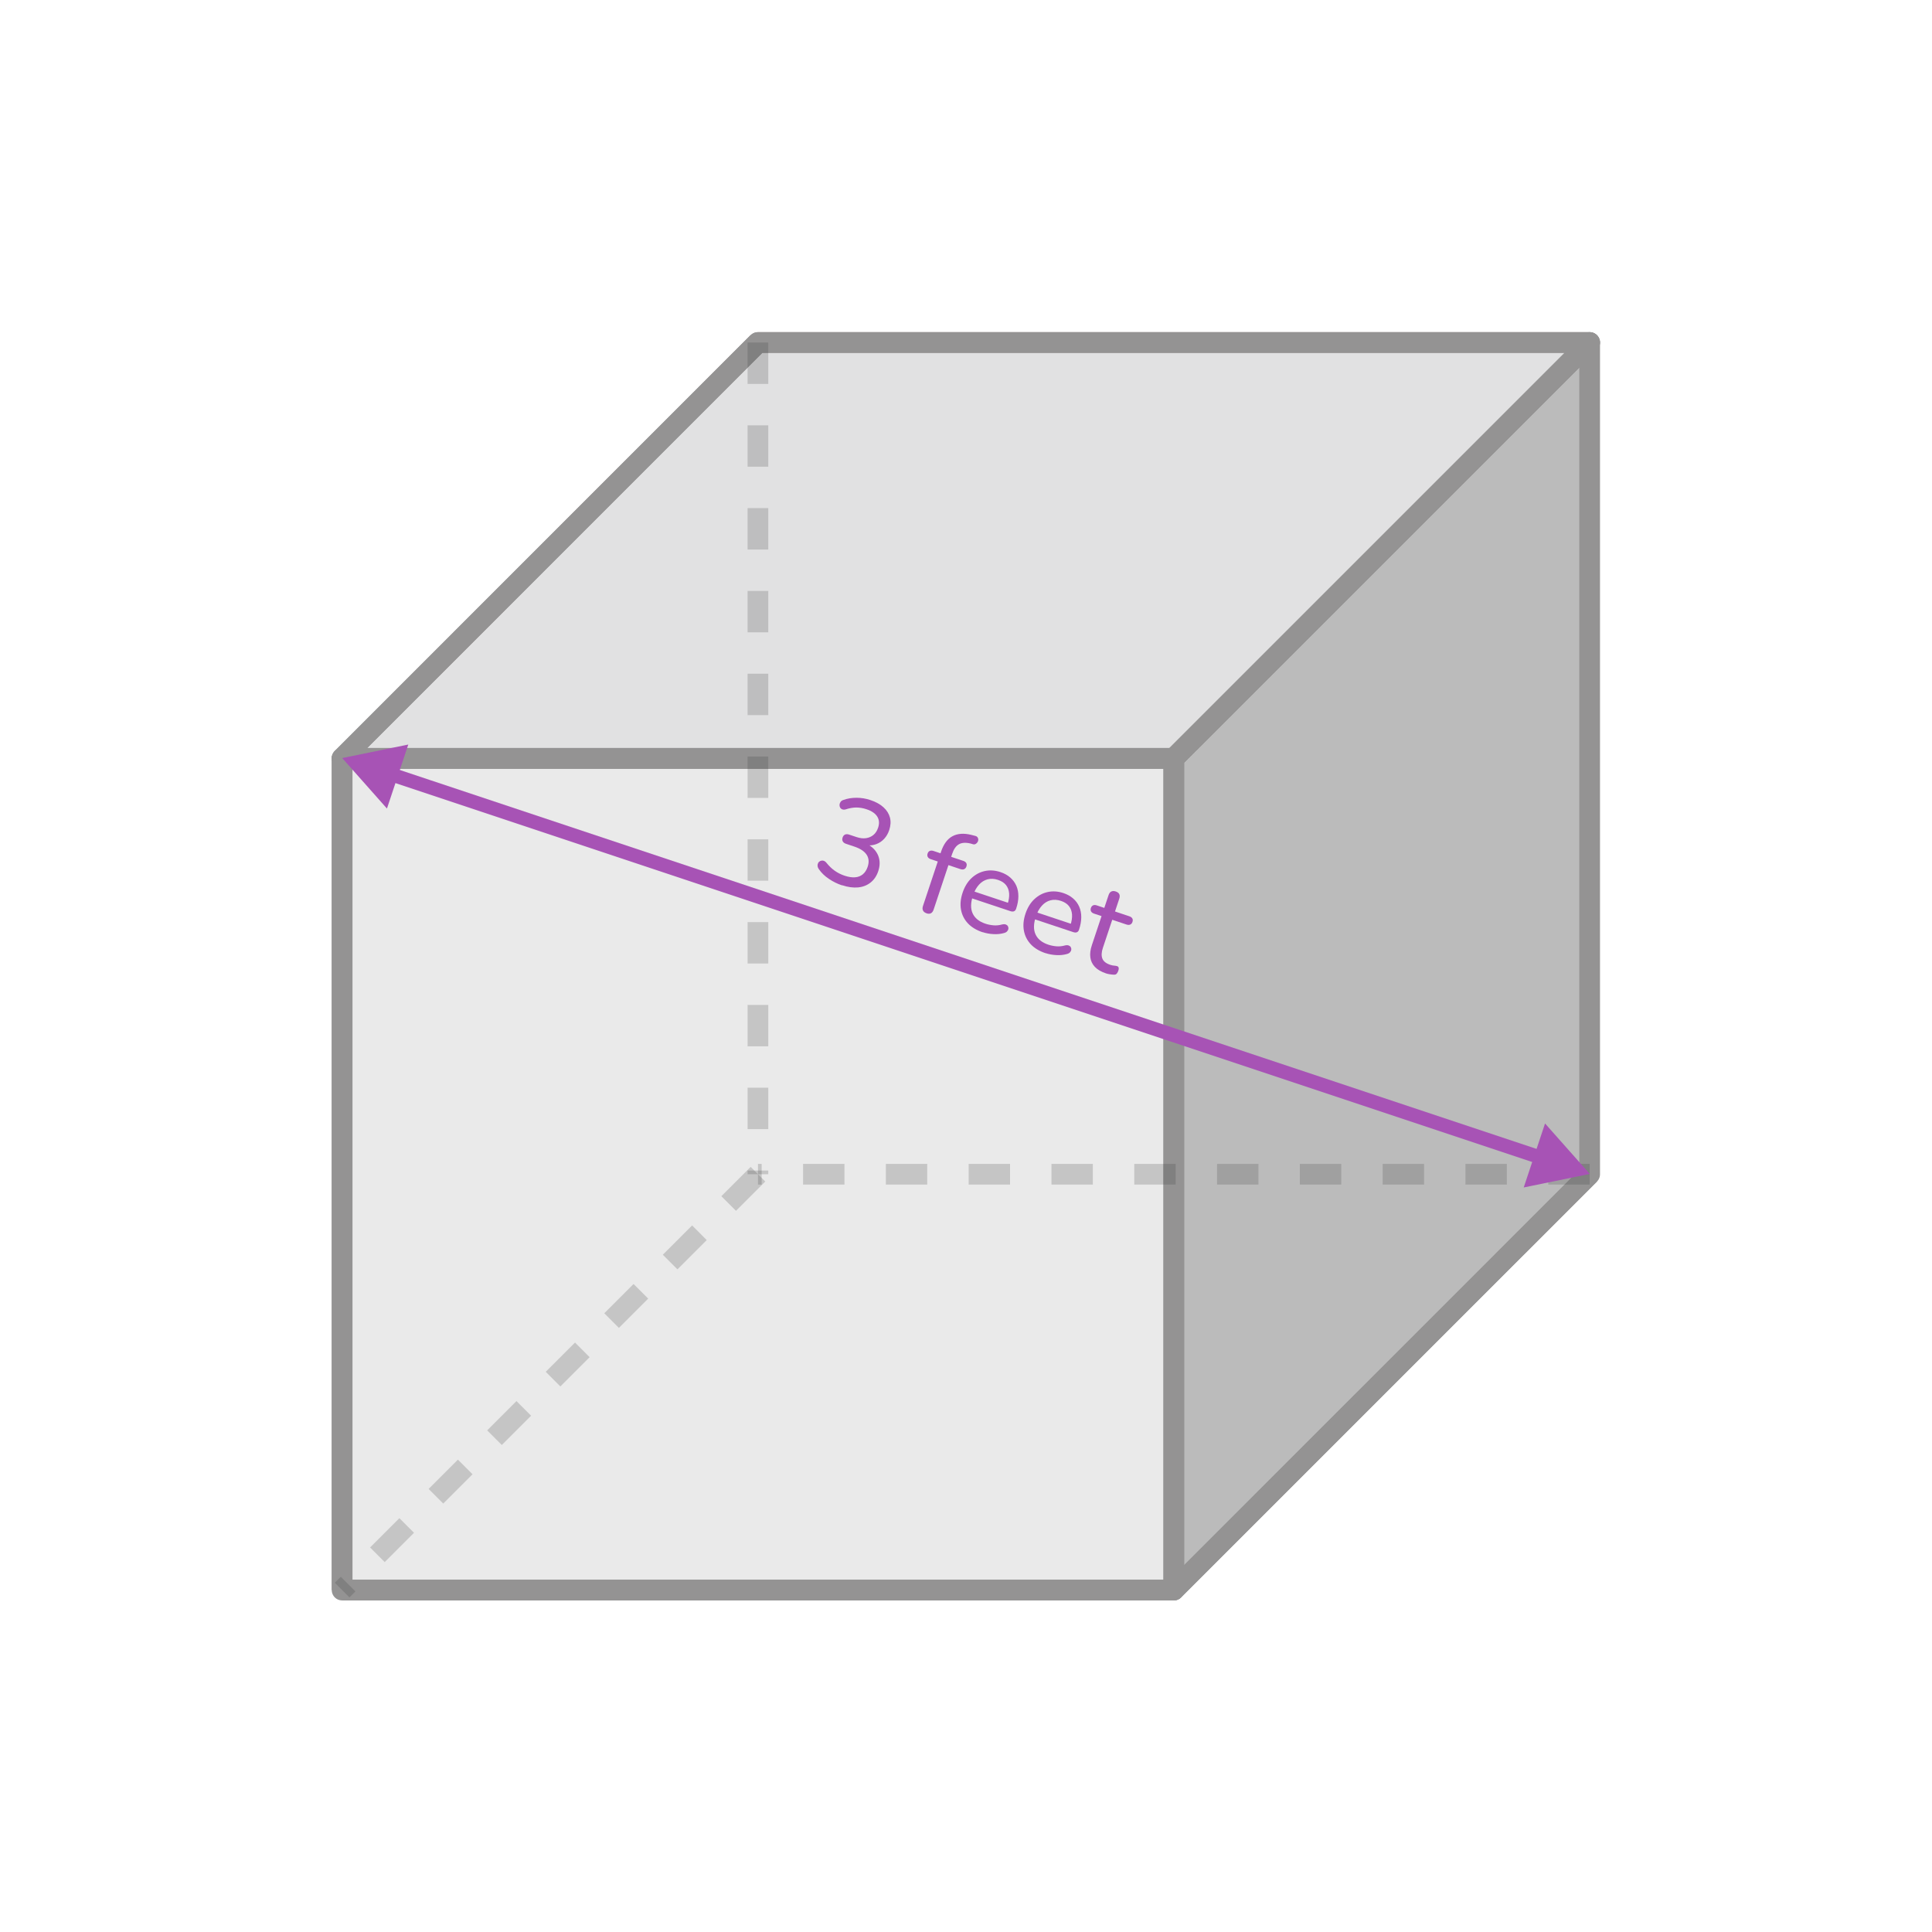
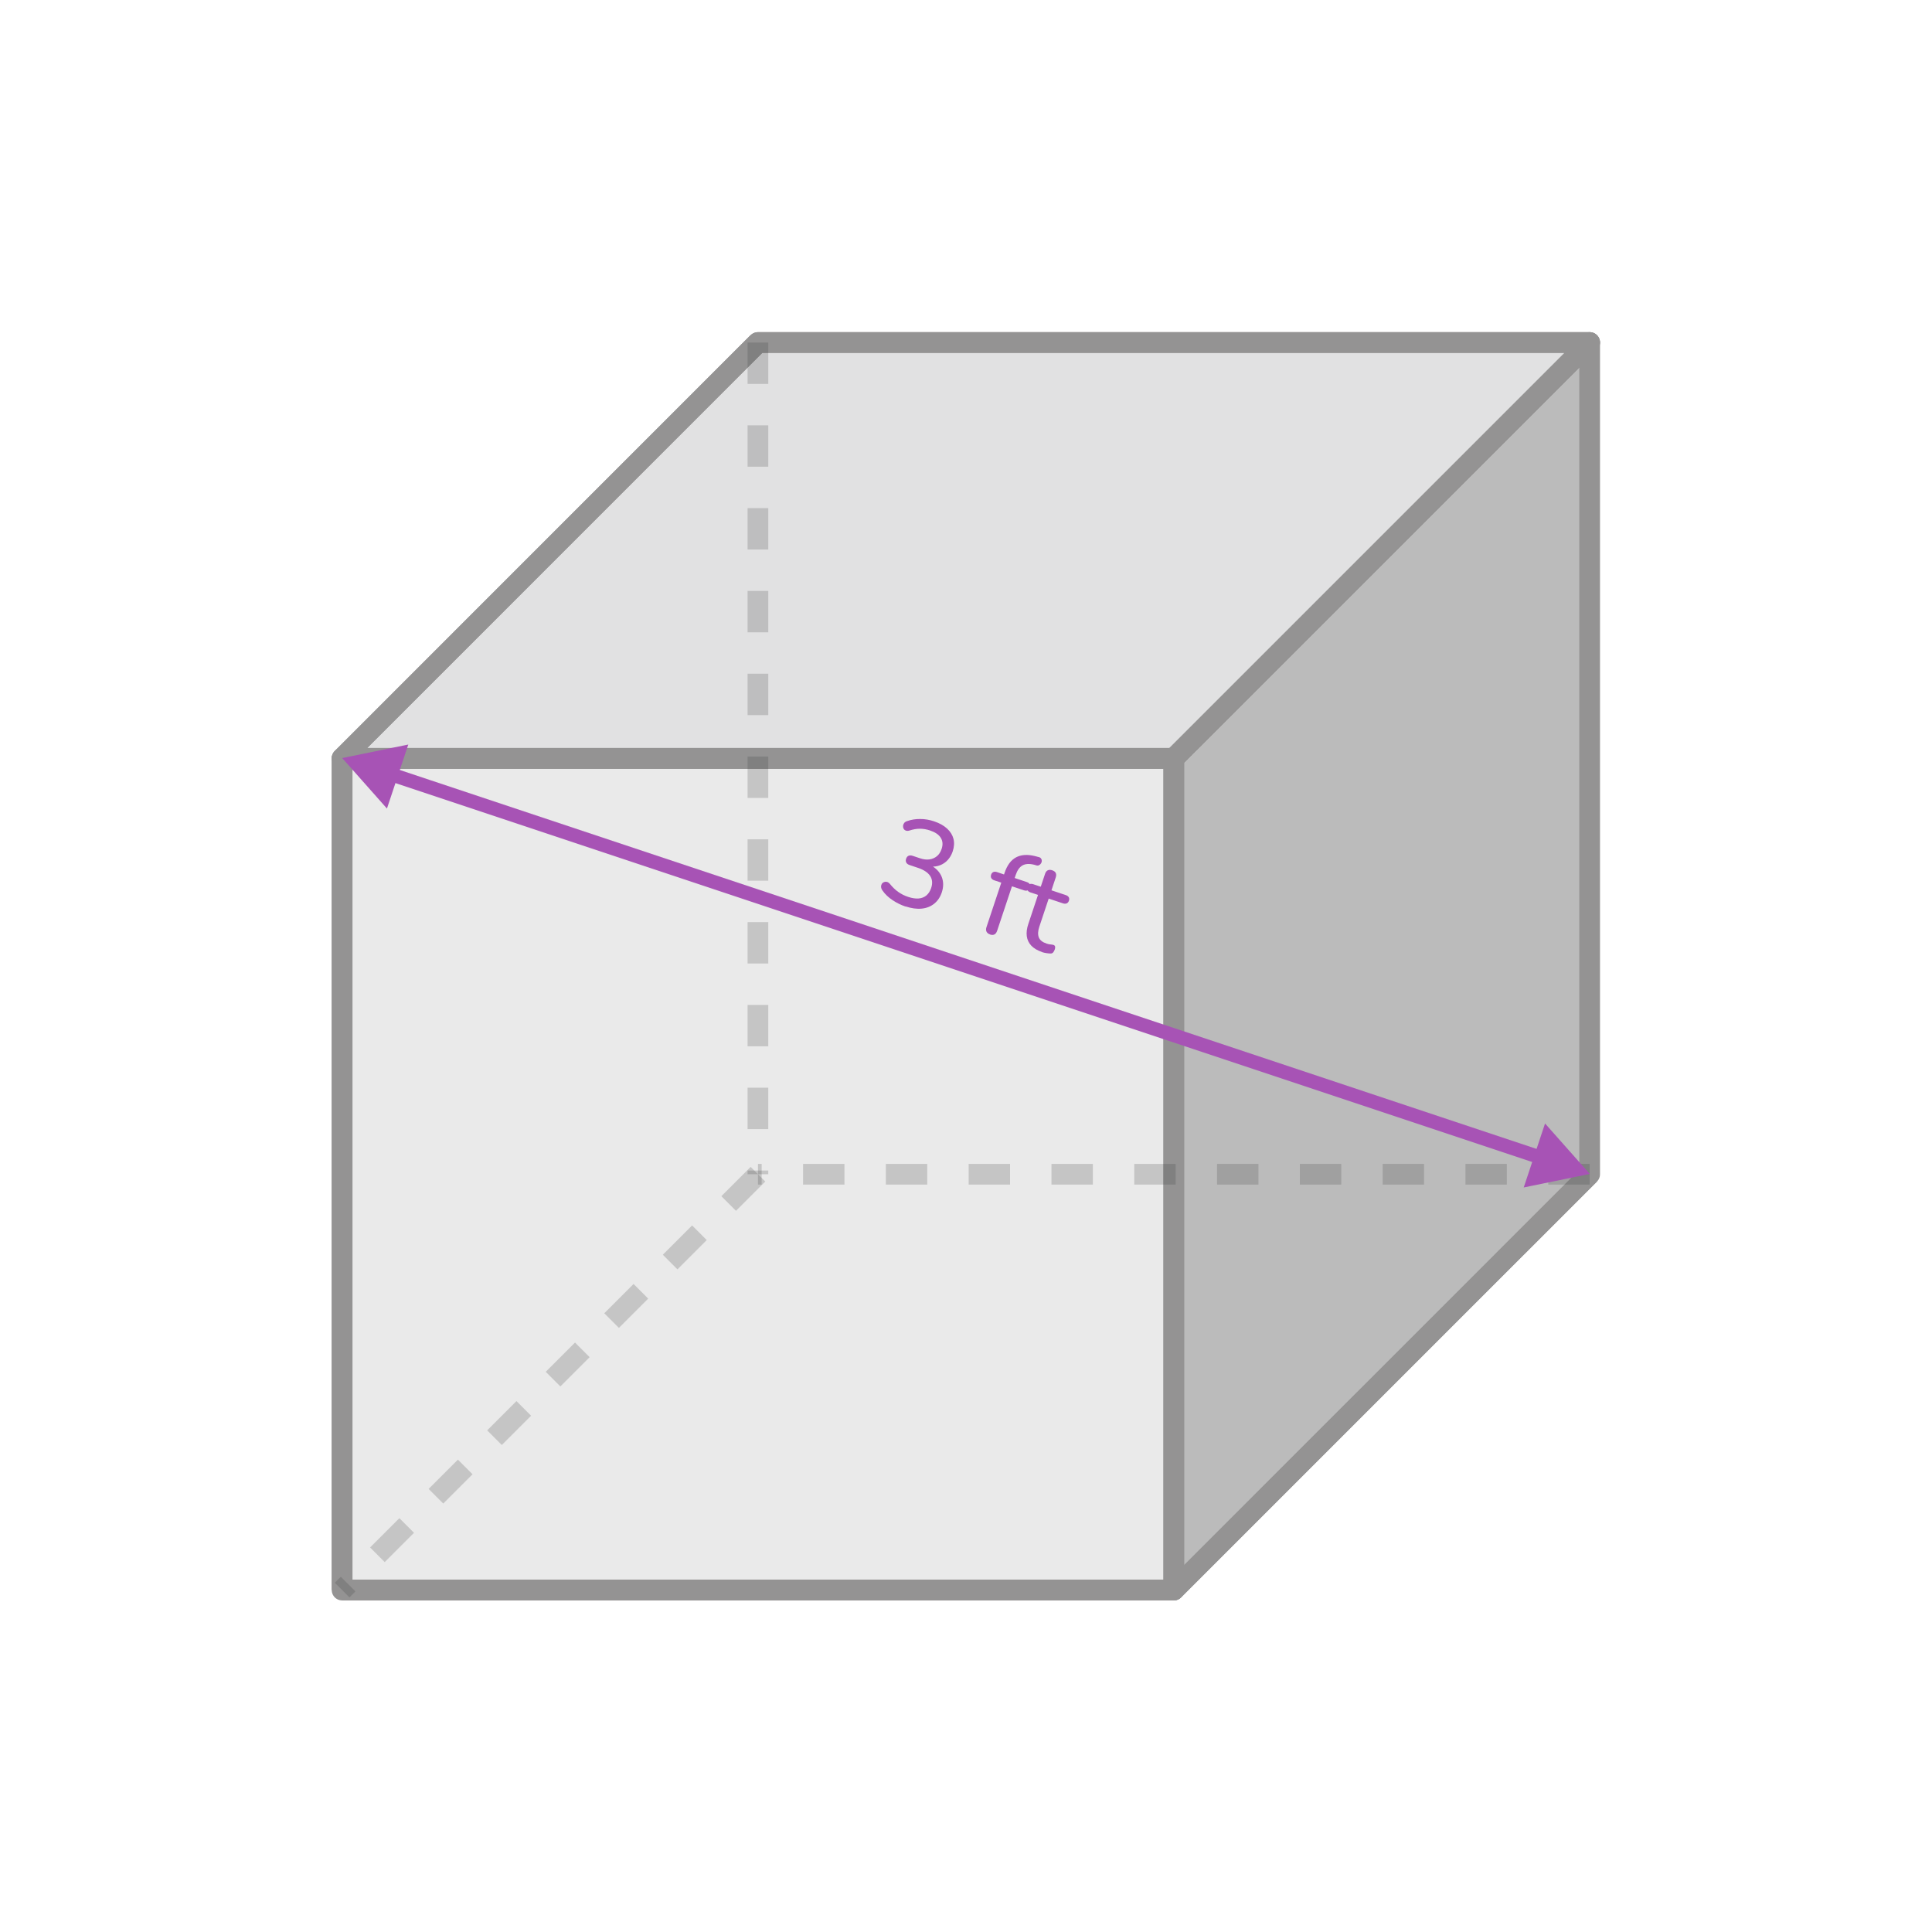
<svg xmlns="http://www.w3.org/2000/svg" id="ART" width="560" height="560" viewBox="0 0 560 560">
  <defs>
    <style>
      .cls-1 {
        fill: #a753b5;
      }

      .cls-2 {
        fill: #bfbfbf;
      }

      .cls-2, .cls-3, .cls-4 {
        opacity: .8;
      }

      .cls-5 {
        stroke: #a753b5;
        stroke-miterlimit: 10;
        stroke-width: 4px;
      }

      .cls-5, .cls-6 {
        fill: none;
      }

      .cls-7 {
        opacity: .2;
      }

      .cls-8 {
        fill: #333;
      }

      .cls-9 {
        opacity: .4;
      }

      .cls-3 {
        fill: #aaa;
      }

      .cls-6 {
        stroke: #949393;
        stroke-linejoin: round;
        stroke-width: 6px;
      }

      .cls-4 {
        fill: #a4a4a5;
      }
    </style>
  </defs>
  <g>
    <polygon class="cls-3" points="460.77 340.36 340.23 460.89 340.23 219.82 460.77 99.28 460.77 340.36" />
    <g class="cls-9">
      <g>
        <polygon class="cls-4" points="460.77 99.28 219.69 99.28 99.16 219.82 340.23 219.82 460.77 99.28" />
        <rect class="cls-2" x="99.16" y="219.82" width="241.07" height="241.07" />
      </g>
    </g>
    <g>
      <rect class="cls-6" x="99.16" y="219.82" width="241.07" height="241.07" />
      <polygon class="cls-6" points="460.77 99.28 219.69 99.28 99.16 219.82 340.23 219.82 460.77 99.28" />
      <polyline class="cls-6" points="99.16 460.89 340.23 460.89 460.77 340.36" />
      <polyline class="cls-6" points="99.16 460.89 99.16 219.82 219.69 99.28" />
      <polygon class="cls-6" points="460.77 340.36 340.23 460.89 340.23 219.82 460.77 99.28 460.77 340.36" />
      <polygon class="cls-6" points="460.77 99.28 219.69 99.28 99.16 219.82 340.23 219.82 460.77 99.28" />
      <g class="cls-7">
        <path class="cls-8" d="M222.69,340.36h-6v-1.08h6v1.08Zm0-13.08h-6v-12h6v12Zm0-24h-6v-12h6v12Zm0-24h-6v-12h6v12Zm0-24h-6v-12h6v12Zm0-24h-6v-12h6v12Zm0-24h-6v-12h6v12Zm0-24h-6v-12h6v12Zm0-24h-6v-12h6v12Zm0-24h-6v-12h6v12Zm0-24h-6v-12h6v12Z" />
      </g>
      <g class="cls-7">
        <path class="cls-8" d="M460.77,343.36h-12v-6h12v6Zm-24,0h-12v-6h12v6Zm-24,0h-12v-6h12v6Zm-24,0h-12v-6h12v6Zm-24,0h-12v-6h12v6Zm-24,0h-12v-6h12v6Zm-24,0h-12v-6h12v6Zm-24,0h-12v-6h12v6Zm-24,0h-12v-6h12v6Zm-24,0h-12v-6h12v6Zm-24,0h-1.07v-6h1.07v6Z" />
      </g>
      <g class="cls-7">
        <path class="cls-8" d="M101.28,463.01l-4.24-4.24,1.74-1.74,4.24,4.24-1.74,1.74Zm10.23-10.23l-4.24-4.24,8.49-8.49,4.24,4.24-8.49,8.49Zm16.97-16.97l-4.24-4.24,8.49-8.49,4.24,4.24-8.49,8.49Zm16.97-16.97l-4.24-4.24,8.49-8.49,4.24,4.24-8.49,8.49Zm16.97-16.97l-4.24-4.24,8.49-8.49,4.24,4.24-8.49,8.49Zm16.97-16.97l-4.24-4.24,8.49-8.49,4.24,4.24-8.49,8.49Zm16.97-16.97l-4.24-4.24,8.49-8.49,4.24,4.24-8.49,8.49Zm16.97-16.97l-4.24-4.24,8.49-8.49,4.24,4.24-8.49,8.49Z" />
      </g>
    </g>
  </g>
  <g>
    <line class="cls-5" x1="112.54" y1="224.18" x2="447.46" y2="335.82" />
    <polygon class="cls-1" points="112.16 234.36 99.19 219.73 118.34 215.81 112.16 234.36" />
    <polygon class="cls-1" points="441.66 344.19 460.81 340.27 447.84 325.65 441.66 344.19" />
  </g>
  <g>
-     <path class="cls-1" d="M244.05,256.62c-1.32-.44-2.58-1.06-3.78-1.87-1.2-.8-2.17-1.73-2.9-2.79-.24-.33-.37-.67-.39-1-.02-.33,.05-.62,.19-.87,.14-.24,.35-.42,.62-.54,.26-.11,.55-.14,.86-.07,.31,.06,.6,.26,.87,.57,.77,.96,1.59,1.75,2.46,2.36,.87,.61,1.83,1.09,2.88,1.43,1.12,.37,2.12,.52,3,.45,.88-.07,1.63-.37,2.25-.88,.61-.52,1.07-1.23,1.38-2.14,.46-1.37,.36-2.54-.3-3.54-.66-.99-1.84-1.77-3.55-2.34l-2.39-.8c-.48-.16-.8-.4-.97-.72-.17-.32-.19-.69-.05-1.1,.14-.43,.38-.72,.71-.87,.33-.14,.73-.14,1.21,.02l2.12,.71c1,.33,1.91,.44,2.74,.32,.82-.12,1.54-.43,2.15-.93,.61-.5,1.07-1.21,1.37-2.12,.41-1.23,.32-2.3-.26-3.22-.58-.92-1.62-1.62-3.12-2.12-.98-.33-1.95-.49-2.91-.5-.96,0-2,.18-3.1,.54-.37,.11-.69,.1-.99,0-.29-.11-.5-.29-.64-.54-.13-.25-.19-.51-.17-.8,.02-.28,.12-.56,.31-.83,.19-.27,.48-.46,.88-.58,1.18-.42,2.44-.62,3.79-.61,1.35,0,2.68,.23,3.97,.66,1.57,.52,2.84,1.22,3.8,2.1s1.58,1.87,1.87,2.99c.29,1.12,.21,2.33-.22,3.63-.33,.98-.81,1.81-1.44,2.5-.63,.69-1.38,1.2-2.24,1.53-.86,.33-1.8,.46-2.83,.36l.12-.38c1.56,.85,2.62,1.97,3.19,3.36,.56,1.39,.57,2.89,.03,4.51-.46,1.39-1.2,2.49-2.22,3.3-1.02,.81-2.23,1.29-3.64,1.42s-2.96-.08-4.65-.64Z" />
-     <path class="cls-1" d="M268.56,264.72c-.5-.17-.84-.43-1.02-.8-.18-.36-.19-.81-.01-1.33l4.29-12.88-2.05-.68c-.41-.14-.69-.35-.85-.64-.16-.29-.17-.62-.05-.98,.13-.39,.34-.65,.64-.77s.65-.12,1.06,.01l2.9,.97-1.13,.53,.42-1.26c.74-2.21,1.84-3.71,3.3-4.5,1.46-.79,3.27-.93,5.43-.41l1.08,.28c.36,.07,.61,.21,.77,.43,.16,.22,.23,.45,.22,.7,0,.25-.08,.49-.22,.71s-.31,.4-.54,.52c-.22,.13-.46,.16-.72,.1l-.76-.22c-1.4-.34-2.53-.27-3.38,.22-.85,.49-1.5,1.42-1.95,2.78l-.46,1.37-.27-.66,3.93,1.31c.43,.14,.73,.36,.89,.64,.16,.28,.17,.62,.04,1-.12,.36-.33,.62-.63,.76-.3,.14-.67,.14-1.1,0l-3.48-1.16-4.29,12.88c-.36,1.07-1.05,1.43-2.07,1.09Z" />
-     <path class="cls-1" d="M284.83,270.22c-1.8-.6-3.23-1.46-4.28-2.58-1.05-1.12-1.72-2.45-2-3.97-.28-1.52-.12-3.16,.46-4.91,.58-1.73,1.43-3.13,2.55-4.2,1.13-1.07,2.42-1.76,3.88-2.08,1.46-.32,2.98-.22,4.55,.3,1.12,.37,2.06,.9,2.83,1.57,.77,.68,1.36,1.47,1.77,2.39,.4,.92,.6,1.94,.59,3.06,0,1.12-.22,2.32-.65,3.6-.12,.36-.32,.61-.6,.73-.28,.12-.63,.11-1.04-.02l-11.68-3.89,.66-1.98,10.89,3.63-.74,.28c.39-1.18,.55-2.25,.48-3.2-.08-.95-.38-1.75-.9-2.41-.53-.66-1.29-1.15-2.29-1.49-1.09-.36-2.11-.42-3.06-.17-.95,.25-1.78,.77-2.49,1.56s-1.28,1.78-1.68,2.99l-.07,.2c-.68,2.05-.71,3.76-.08,5.13,.63,1.37,1.87,2.37,3.71,2.98,.73,.24,1.5,.4,2.33,.47,.82,.07,1.67-.01,2.53-.26,.41-.09,.75-.08,1.04,.02,.28,.11,.48,.27,.61,.51,.13,.23,.17,.47,.14,.73-.03,.25-.15,.5-.36,.73-.21,.23-.5,.4-.89,.5-.93,.27-1.95,.38-3.08,.32-1.13-.06-2.17-.25-3.13-.57Z" />
-     <path class="cls-1" d="M303.06,276.29c-1.8-.6-3.23-1.46-4.28-2.58-1.05-1.12-1.72-2.45-2-3.97-.28-1.52-.12-3.16,.46-4.91,.58-1.73,1.43-3.13,2.56-4.19s2.42-1.76,3.88-2.08c1.46-.32,2.98-.22,4.55,.3,1.12,.37,2.06,.9,2.83,1.57s1.36,1.47,1.76,2.39c.4,.92,.6,1.94,.59,3.06s-.22,2.32-.65,3.6c-.12,.36-.32,.61-.6,.73-.28,.12-.63,.11-1.04-.02l-11.68-3.89,.66-1.98,10.89,3.63-.74,.28c.39-1.18,.55-2.25,.48-3.2-.08-.95-.38-1.75-.9-2.41s-1.29-1.15-2.29-1.49c-1.09-.36-2.11-.42-3.06-.17-.95,.25-1.78,.77-2.49,1.56s-1.28,1.78-1.68,2.99l-.07,.2c-.68,2.05-.71,3.76-.08,5.13,.63,1.37,1.87,2.37,3.71,2.98,.73,.24,1.51,.4,2.33,.47,.82,.07,1.67-.01,2.53-.26,.41-.09,.75-.08,1.04,.02,.28,.11,.48,.27,.61,.51,.12,.23,.17,.47,.14,.73-.04,.25-.15,.5-.36,.73-.21,.23-.5,.4-.89,.5-.92,.27-1.95,.38-3.08,.32-1.13-.06-2.17-.25-3.13-.57Z" />
-     <path class="cls-1" d="M320.48,282.1c-1.34-.45-2.38-1.06-3.12-1.84-.74-.78-1.18-1.7-1.32-2.75-.14-1.06,0-2.25,.45-3.57l2.8-8.4-2.19-.73c-.41-.14-.69-.35-.85-.64-.16-.29-.17-.62-.05-.98,.13-.39,.34-.64,.64-.77,.3-.13,.65-.13,1.06,.01l2.19,.73,1.24-3.72c.17-.52,.44-.87,.8-1.04,.36-.17,.79-.17,1.29,0,.5,.17,.84,.43,1.01,.77,.17,.35,.17,.79,0,1.31l-1.24,3.72,4.13,1.38c.43,.14,.73,.36,.89,.64,.16,.28,.17,.61,.04,1-.12,.36-.33,.62-.63,.76-.3,.14-.67,.14-1.1,0l-4.13-1.38-2.71,8.13c-.42,1.25-.47,2.29-.16,3.1,.31,.81,1.07,1.42,2.28,1.82,.43,.14,.81,.23,1.13,.24,.32,.02,.6,.07,.83,.14,.21,.05,.37,.17,.46,.38,.09,.21,.07,.53-.07,.96-.11,.32-.25,.59-.44,.82s-.45,.34-.77,.33c-.3,0-.7-.04-1.18-.11-.48-.07-.91-.17-1.27-.29Z" />
+     <path class="cls-1" d="M262.46,262.76c-1.32-.44-2.58-1.06-3.78-1.87-1.2-.8-2.17-1.73-2.9-2.79-.24-.33-.37-.67-.39-1s.05-.62,.19-.87c.14-.24,.35-.42,.62-.54,.27-.11,.55-.14,.86-.07,.31,.06,.6,.26,.87,.57,.77,.96,1.59,1.75,2.46,2.36,.87,.61,1.83,1.09,2.88,1.43,1.12,.37,2.12,.52,3,.45,.88-.07,1.63-.37,2.25-.88,.61-.52,1.07-1.23,1.38-2.14,.46-1.37,.35-2.54-.3-3.53-.66-.99-1.84-1.77-3.55-2.34l-2.39-.8c-.48-.16-.8-.4-.97-.72-.17-.32-.19-.69-.05-1.1,.14-.43,.38-.72,.71-.87,.33-.14,.73-.14,1.21,.02l2.12,.71c1,.33,1.92,.44,2.74,.32s1.54-.43,2.15-.93c.61-.5,1.07-1.21,1.37-2.12,.41-1.23,.32-2.3-.26-3.22s-1.62-1.62-3.12-2.12c-.98-.33-1.95-.49-2.91-.5-.96,0-1.99,.18-3.1,.54-.37,.11-.69,.1-.99,0-.29-.11-.5-.29-.64-.54-.13-.25-.19-.51-.17-.8,.02-.28,.12-.56,.31-.83s.48-.46,.88-.58c1.18-.42,2.44-.62,3.79-.61,1.35,0,2.67,.23,3.97,.66,1.57,.52,2.84,1.22,3.8,2.1s1.58,1.87,1.87,2.99c.28,1.12,.21,2.33-.22,3.63-.33,.98-.81,1.81-1.44,2.5-.63,.69-1.38,1.2-2.24,1.53-.86,.33-1.8,.46-2.83,.36l.12-.38c1.56,.85,2.62,1.97,3.19,3.36,.56,1.39,.57,2.89,.04,4.51-.46,1.39-1.21,2.49-2.22,3.3-1.02,.81-2.23,1.29-3.64,1.42-1.41,.14-2.96-.08-4.64-.64Z" />
+     <path class="cls-1" d="M286.97,270.85c-.5-.17-.84-.43-1.02-.8-.18-.36-.19-.81-.01-1.33l4.29-12.88-2.05-.68c-.41-.14-.69-.35-.85-.64-.16-.29-.17-.62-.05-.98,.13-.39,.34-.65,.64-.77,.3-.13,.65-.13,1.06,.01l2.9,.97-1.13,.54,.42-1.26c.74-2.21,1.84-3.71,3.3-4.5,1.46-.79,3.28-.93,5.43-.41l1.08,.28c.36,.07,.61,.21,.77,.43,.16,.22,.23,.45,.22,.7,0,.25-.08,.49-.22,.71s-.31,.4-.54,.52c-.22,.13-.46,.16-.72,.1l-.76-.22c-1.4-.34-2.53-.27-3.38,.22-.85,.49-1.5,1.42-1.95,2.78l-.46,1.37-.27-.66,3.93,1.31c.43,.14,.73,.36,.89,.64,.16,.28,.17,.62,.04,1-.12,.36-.33,.62-.63,.76-.3,.14-.67,.14-1.1,0l-3.48-1.16-4.29,12.88c-.36,1.07-1.05,1.43-2.07,1.09Z" />
+     <path class="cls-1" d="M302.07,275.96c-1.34-.45-2.38-1.06-3.13-1.84-.74-.78-1.18-1.7-1.32-2.75-.14-1.06,0-2.25,.45-3.57l2.8-8.4-2.19-.73c-.41-.14-.69-.35-.85-.64-.16-.29-.17-.62-.05-.98,.13-.39,.34-.65,.64-.77,.29-.13,.65-.12,1.06,.01l2.19,.73,1.24-3.72c.17-.52,.44-.87,.8-1.04,.36-.17,.79-.17,1.29,0,.5,.17,.84,.43,1.01,.77,.17,.35,.17,.79,0,1.31l-1.24,3.72,4.13,1.38c.43,.14,.73,.36,.89,.64,.16,.28,.17,.61,.04,1-.12,.36-.33,.62-.63,.76-.3,.14-.67,.14-1.1,0l-4.13-1.38-2.71,8.13c-.42,1.25-.47,2.28-.16,3.1s1.07,1.42,2.28,1.82c.43,.14,.81,.23,1.13,.24,.32,.02,.6,.07,.82,.14,.21,.05,.37,.17,.46,.38,.09,.21,.07,.53-.07,.96-.11,.32-.25,.59-.45,.82-.19,.23-.45,.34-.77,.33-.3,0-.7-.04-1.18-.11-.48-.07-.91-.17-1.27-.29Z" />
  </g>
</svg>
